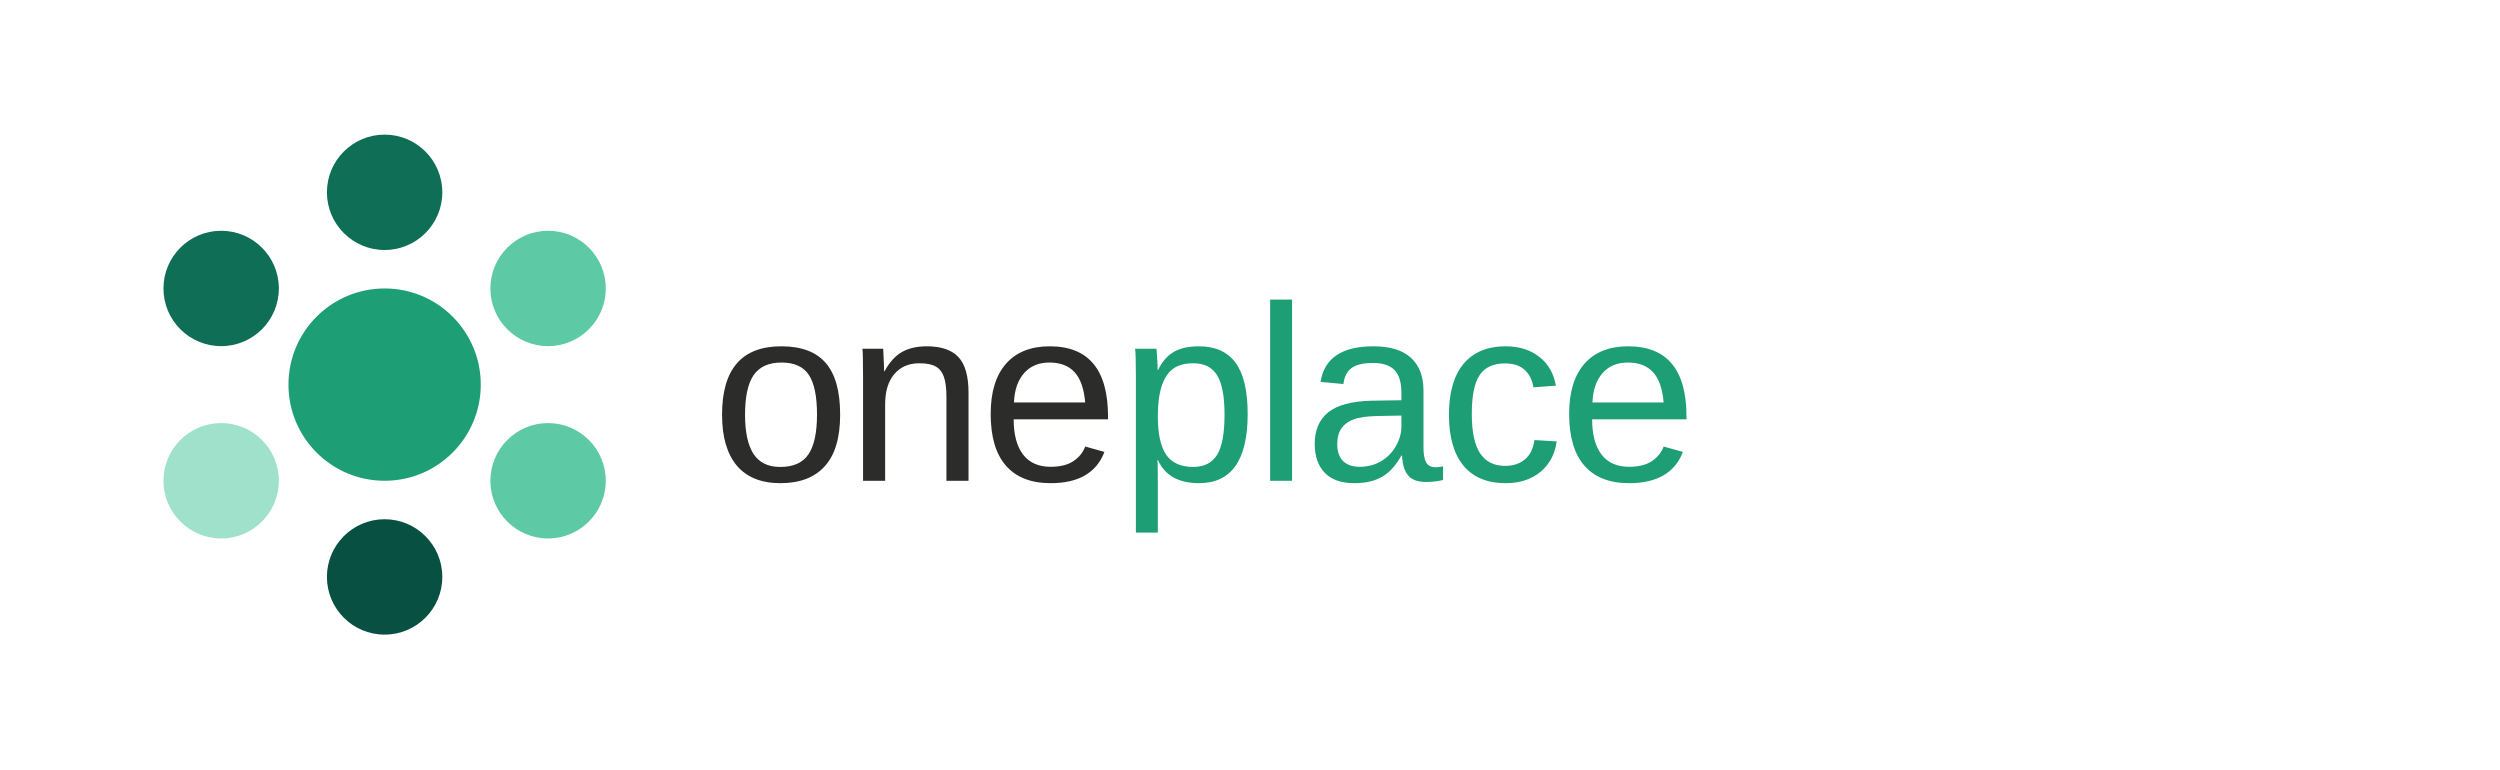
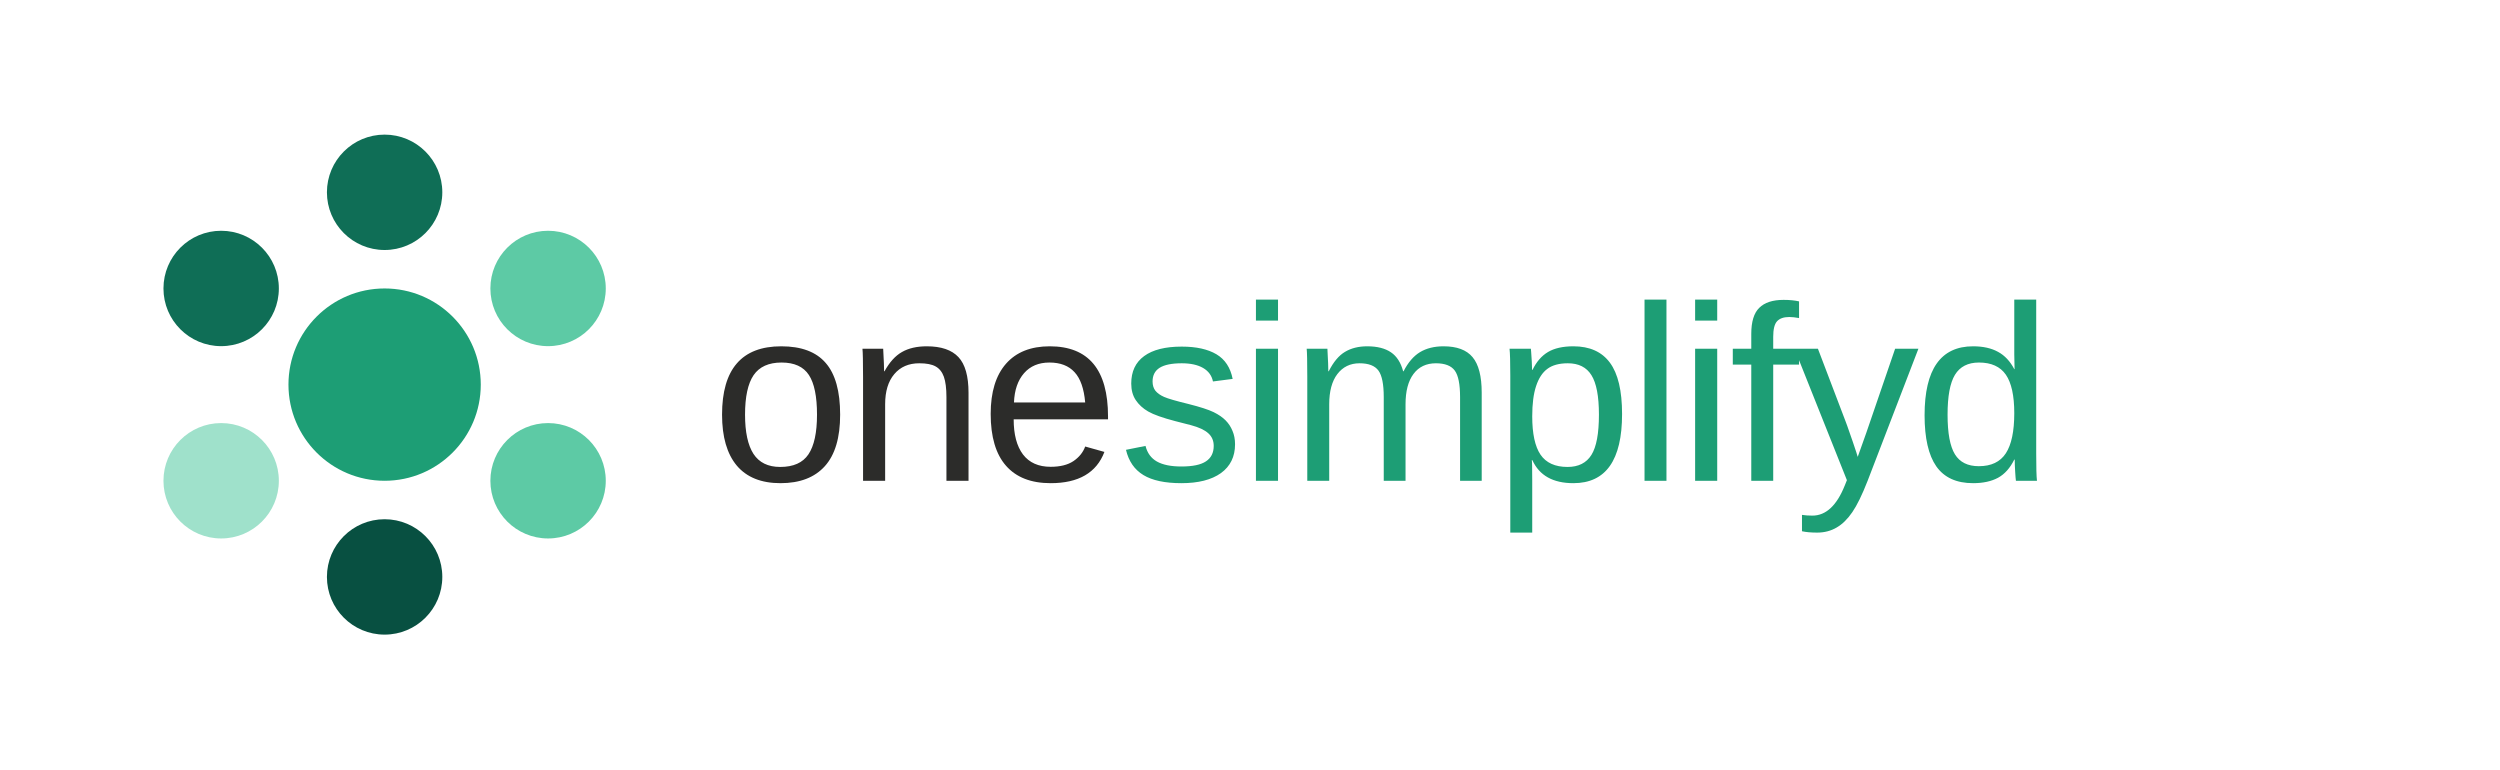
<svg xmlns="http://www.w3.org/2000/svg" width="260" height="80" viewBox="0 0 260 80">
  <defs>
    <style>
      .logo-text { fill: #2C2C2A; }
      .logo-sub  { fill: #1D9E75; }
      .d1 { fill: #1D9E75; }
      .d2 { fill: #0F6E56; }
      .d3 { fill: #5DCAA5; }
      .d4 { fill: #085041; }
      .d5 { fill: #9FE1CB; }
      @media (prefers-color-scheme: dark) {
        .logo-text { fill: #F1EFE8; }
        .logo-sub  { fill: #9FE1CB; }
      }
    </style>
  </defs>
  <circle class="d1" cx="40" cy="40" r="10" />
  <circle class="d2" cx="40" cy="20" r="6" />
  <circle class="d3" cx="57" cy="30" r="6" />
  <circle class="d3" cx="57" cy="50" r="6" />
  <circle class="d4" cx="40" cy="60" r="6" />
  <circle class="d5" cx="23" cy="50" r="6" />
  <circle class="d2" cx="23" cy="30" r="6" />
-   <text x="74" y="50" font-family="system-ui, -apple-system, 'Helvetica Neue', Arial, sans-serif" font-size="26" font-weight="500" letter-spacing="-0.5" class="logo-text">one<tspan class="logo-sub">place</tspan>
+   <text x="74" y="50" font-family="system-ui, -apple-system, 'Helvetica Neue', Arial, sans-serif" font-size="26" font-weight="500" letter-spacing="-0.5" class="logo-text">one<tspan class="logo-sub">simplifyd</tspan>
  </text>
</svg>
